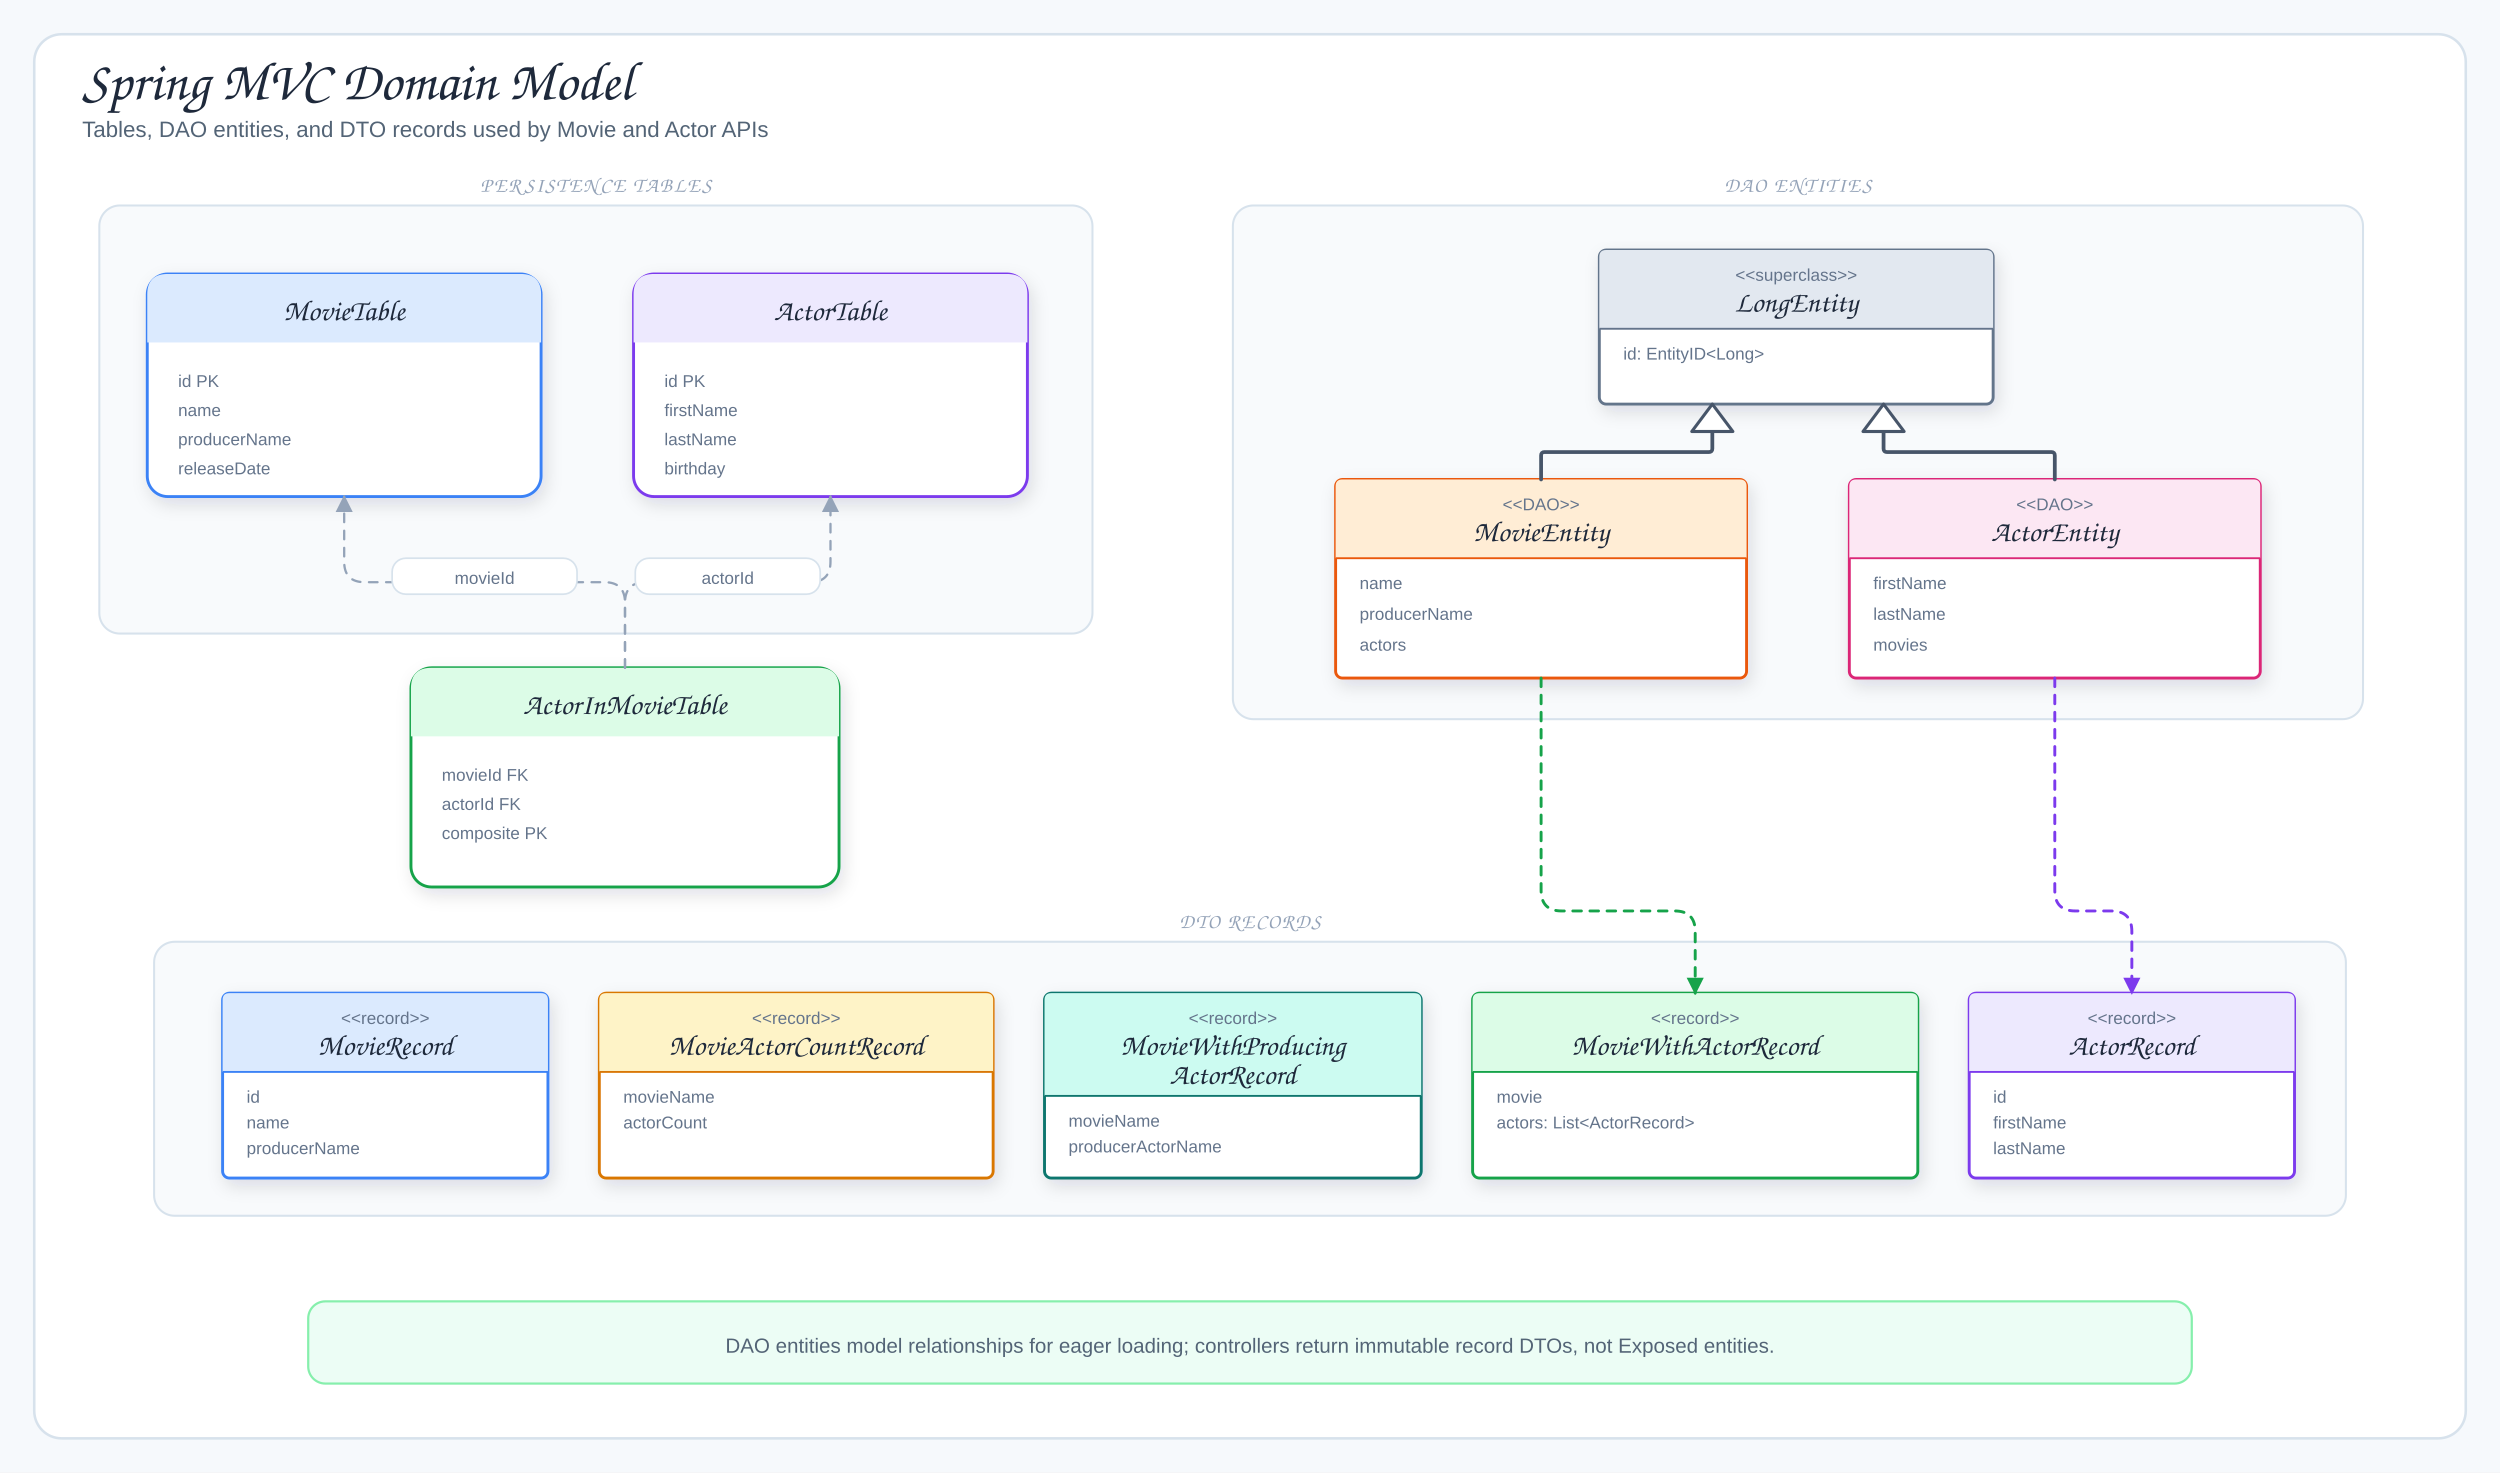
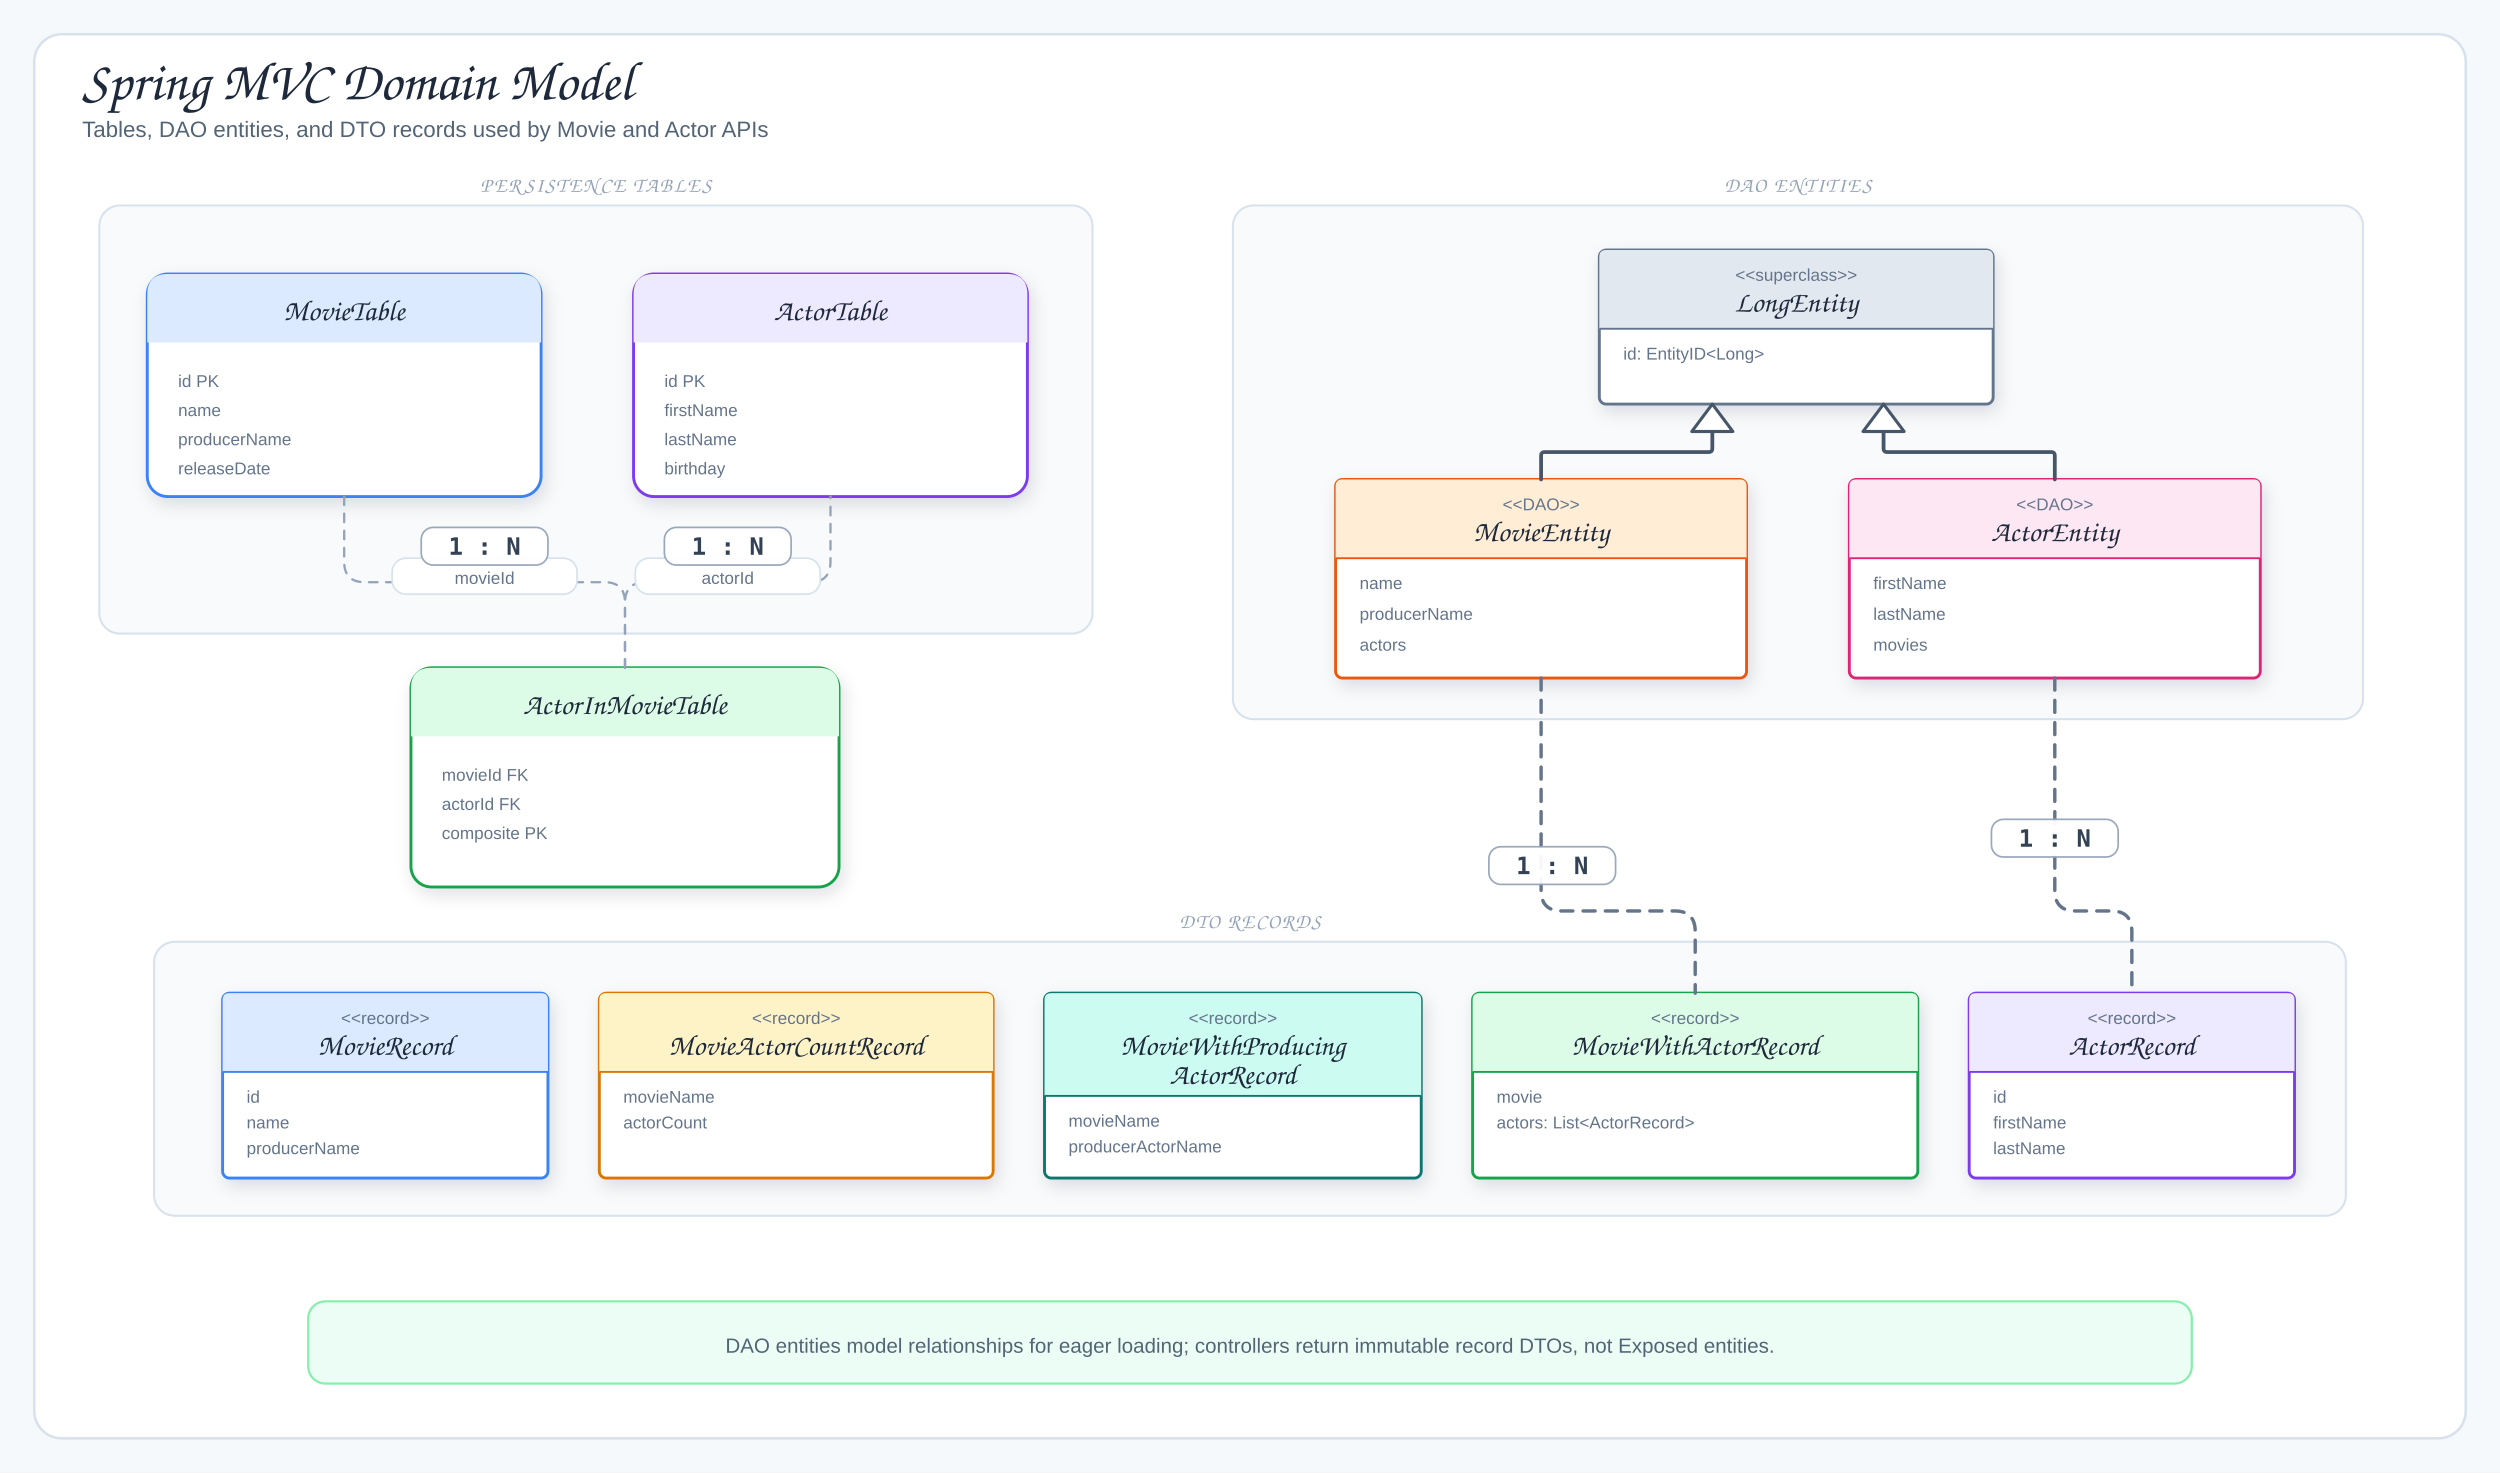
<svg xmlns="http://www.w3.org/2000/svg" viewBox="0 0 1460 860" width="1460" height="860" role="img" aria-label="Spring MVC Domain Model">
  <defs>
    <filter id="shadow" x="-10%" y="-10%" width="120%" height="130%">
      <feDropShadow dx="2" dy="4" stdDeviation="5" flood-color="#1f2937" flood-opacity="0.12" />
    </filter>
-     <marker id="arrow" viewBox="0 0 10 10" markerUnits="userSpaceOnUse" markerWidth="10" markerHeight="10" refX="9" refY="5" orient="auto">
-       <path d="M 0 0 L 10 5 L 0 10 Z" fill="#64748b" />
-     </marker>
-     <marker id="arrowSoft" viewBox="0 0 10 10" markerUnits="userSpaceOnUse" markerWidth="10" markerHeight="10" refX="9" refY="5" orient="auto">
-       <path d="M 0 0 L 10 5 L 0 10 Z" fill="#94a3b8" />
-     </marker>
-     <marker id="arrowGreen" viewBox="0 0 10 10" markerUnits="userSpaceOnUse" markerWidth="10" markerHeight="10" refX="9" refY="5" orient="auto">
-       <path d="M 0 0 L 10 5 L 0 10 Z" fill="#16a34a" />
-     </marker>
-     <marker id="arrowPurple" viewBox="0 0 10 10" markerUnits="userSpaceOnUse" markerWidth="10" markerHeight="10" refX="9" refY="5" orient="auto">
-       <path d="M 0 0 L 10 5 L 0 10 Z" fill="#7c3aed" />
-     </marker>
-     <marker id="inherit" viewBox="0 0 18 16" markerUnits="userSpaceOnUse" markerWidth="10" markerHeight="10" refX="9" refY="5" orient="auto">
-       <path d="M 0 0 L 10 5 L 0 10 Z" fill="#64748b" />
-     </marker>
    <style>
.canvas{fill:#f6f9fc}.frame{fill:#fff;stroke:#d7e2ec;stroke-width:1.5}
.title{font-family:"Architects Daughter","Comic Sans MS",cursive;font-size:32px;fill:#1e293b}
.subtitle,.detail{font-family:"Comic Mono","Comic Sans MS","Comic Sans","Comic Neue",Arial,sans-serif;fill:#536476}
.subtitle{font-size:13px}.detail{font-size:12px}.tiny{font-family:"Comic Mono","Comic Sans MS","Comic Sans","Comic Neue",Arial,sans-serif;font-size:10px;fill:#64748b}
.label{font-family:"Architects Daughter","Comic Sans MS",cursive;font-size:17px;fill:#1e293b}
.panelTitle{font-family:"Architects Daughter","Comic Sans MS",cursive;font-size:12px;letter-spacing:.08em;fill:#94a3b8}
.card{stroke-width:1.7;filter:url(#shadow)}.panel{fill:#f8fafc;stroke:#d7e2ec;stroke-width:1.2}
- .arrow{fill:none;stroke:#64748b;stroke-width:2;stroke-linecap:round;stroke-linejoin:round;marker-end:url(#arrow)}
- .softArrow{fill:none;stroke:#94a3b8;stroke-width:1.35;stroke-dasharray:5 5;stroke-linecap:round;stroke-linejoin:round;marker-end:url(#arrowSoft)}
- .movieMap{fill:none;stroke:#16a34a;stroke-width:1.7;stroke-dasharray:5 5;stroke-linecap:round;stroke-linejoin:round;marker-end:url(#arrowGreen)}
- .actorMap{fill:none;stroke:#7c3aed;stroke-width:1.7;stroke-dasharray:5 5;stroke-linecap:round;stroke-linejoin:round;marker-end:url(#arrowPurple)}
+ .arrow{fill:none;stroke:#64748b;stroke-width:2;stroke-linecap:round;stroke-linejoin:round}
+ .softArrow{fill:none;stroke:#94a3b8;stroke-width:1.35;stroke-dasharray:5 5;stroke-linecap:round;stroke-linejoin:round}
+ .movieMap{fill:none;stroke:#16a34a;stroke-width:1.7;stroke-dasharray:5 5;stroke-linecap:round;stroke-linejoin:round}
+ .actorMap{fill:none;stroke:#7c3aed;stroke-width:1.7;stroke-dasharray:5 5;stroke-linecap:round;stroke-linejoin:round}
.lifeline{fill:none;stroke:#94a3b8;stroke-width:1.5;stroke-dasharray:5 5;stroke-linecap:round;stroke-linejoin:round}
.inherit{fill:none;stroke:#475569;stroke-width:2.2;stroke-linecap:round;stroke-linejoin:round}
.inheritHead{fill:#fff;stroke:#475569;stroke-width:1.8;stroke-linejoin:round}
+ 
+   .cardinalityBox{fill:#ffffff;stroke:#94a3b8;stroke-width:1;rx:7;opacity:.94}
+   .cardinalityLabel{font-family:"Comic Mono", "SFMono-Regular", monospace;font-size:14px;font-weight:700;fill:#334155}
+ .erdRelation{fill:none;stroke:#64748b;stroke-width:2;stroke-linecap:round;stroke-linejoin:round;stroke-dasharray:7 6}
</style>
  </defs>
  <rect width="1460" height="860" class="canvas" />
  <rect x="20" y="20" width="1420" height="820" rx="16" class="frame" />
  <text x="48" y="58" class="title">Spring MVC Domain Model</text>
  <text x="48" y="80" class="subtitle">Tables, DAO entities, and DTO records used by Movie and Actor APIs</text>
  <rect x="58" y="120" width="580" height="250" rx="12" class="panel" />
  <text x="348" y="112" class="panelTitle" text-anchor="middle">PERSISTENCE TABLES</text>
  <rect x="86" y="160" width="230" height="130" rx="12" fill="#fff" stroke="#3b82f6" class="card" />
  <path d="M86,200 L86,172 Q86,160 98,160 L304,160 Q316,160 316,172 L316,200 Z" fill="#dbeafe" />
  <text x="201" y="187" class="label" text-anchor="middle">MovieTable</text>
  <text x="104" y="226" class="tiny">id PK</text>
  <text x="104" y="243" class="tiny">name</text>
  <text x="104" y="260" class="tiny">producerName</text>
  <text x="104" y="277" class="tiny">releaseDate</text>
  <rect x="370" y="160" width="230" height="130" rx="12" fill="#fff" stroke="#7c3aed" class="card" />
  <path d="M370,200 L370,172 Q370,160 382,160 L588,160 Q600,160 600,172 L600,200 Z" fill="#ede9fe" />
  <text x="485" y="187" class="label" text-anchor="middle">ActorTable</text>
  <text x="388" y="226" class="tiny">id PK</text>
  <text x="388" y="243" class="tiny">firstName</text>
  <text x="388" y="260" class="tiny">lastName</text>
  <text x="388" y="277" class="tiny">birthday</text>
  <rect x="240" y="390" width="250" height="128" rx="12" fill="#fff" stroke="#16a34a" class="card" />
  <path d="M240,430 L240,402 Q240,390 252,390 L478,390 Q490,390 490,402 L490,430 Z" fill="#dcfce7" />
  <text x="365" y="417" class="label" text-anchor="middle">ActorInMovieTable</text>
  <text x="258" y="456" class="tiny">movieId FK</text>
  <text x="258" y="473" class="tiny">actorId FK</text>
  <text x="258" y="490" class="tiny">composite PK</text>
  <rect x="720" y="120" width="660" height="300" rx="12" class="panel" />
  <text x="1050" y="112" class="panelTitle" text-anchor="middle">DAO ENTITIES</text>
  <rect x="934" y="146" width="230" height="90" rx="4" fill="#fff" stroke="#64748b" class="card" />
  <path d="M934,192 L934,150 Q934,146 938,146 L1160,146 Q1164,146 1164,150 L1164,192 Z" fill="#e2e8f0" />
  <text x="1049" y="164" class="tiny" text-anchor="middle">&lt;&lt;superclass&gt;&gt;</text>
  <text x="1049" y="182" class="label" text-anchor="middle">LongEntity</text>
  <path d="M934,192 H1164" stroke="#64748b" stroke-width="1.1" />
  <text x="948" y="210" class="tiny">id: EntityID&lt;Long&gt;</text>
  <rect x="780" y="280" width="240" height="116" rx="4" fill="#fff" stroke="#ea580c" class="card" />
  <path d="M780,326 L780,284 Q780,280 784,280 L1016,280 Q1020,280 1020,284 L1020,326 Z" fill="#ffedd5" />
  <text x="900" y="298" class="tiny" text-anchor="middle">&lt;&lt;DAO&gt;&gt;</text>
  <text x="900" y="316" class="label" text-anchor="middle">MovieEntity</text>
  <path d="M780,326 H1020" stroke="#ea580c" stroke-width="1.1" />
  <text x="794" y="344" class="tiny">name</text>
  <text x="794" y="362" class="tiny">producerName</text>
  <text x="794" y="380" class="tiny">actors</text>
  <rect x="1080" y="280" width="240" height="116" rx="4" fill="#fff" stroke="#db2777" class="card" />
  <path d="M1080,326 L1080,284 Q1080,280 1084,280 L1316,280 Q1320,280 1320,284 L1320,326 Z" fill="#fce7f3" />
  <text x="1200" y="298" class="tiny" text-anchor="middle">&lt;&lt;DAO&gt;&gt;</text>
  <text x="1200" y="316" class="label" text-anchor="middle">ActorEntity</text>
  <path d="M1080,326 H1320" stroke="#db2777" stroke-width="1.1" />
  <text x="1094" y="344" class="tiny">firstName</text>
  <text x="1094" y="362" class="tiny">lastName</text>
  <text x="1094" y="380" class="tiny">movies</text>
  <path d="M900 280 V266 Q900 264 902 264 H998 Q1000 264 1000 262 V252" class="inherit" />
  <path d="M1000,236 L988,252 L1012,252 Z" class="inheritHead" stroke-dasharray="none" style="stroke-dasharray:none!important" />
  <path d="M1200 280 V266 Q1200 264 1198 264 H1102 Q1100 264 1100 262 V252" class="inherit" />
  <path d="M1100,236 L1088,252 L1112,252 Z" class="inheritHead" stroke-dasharray="none" style="stroke-dasharray:none!important" />
  <rect x="90" y="550" width="1280" height="160" rx="12" class="panel" />
  <text x="730" y="542" class="panelTitle" text-anchor="middle">DTO RECORDS</text>
  <rect x="130" y="580" width="190" height="108" rx="4" fill="#fff" stroke="#3b82f6" class="card" />
  <path d="M130,626 L130,584 Q130,580 134,580 L316,580 Q320,580 320,584 L320,626 Z" fill="#dbeafe" />
  <text x="225" y="598" class="tiny" text-anchor="middle">&lt;&lt;record&gt;&gt;</text>
  <text x="225" y="616" class="label" text-anchor="middle">MovieRecord</text>
  <path d="M130,626 H320" stroke="#3b82f6" stroke-width="1.1" />
  <text x="144" y="644" class="tiny">id</text>
  <text x="144" y="659" class="tiny">name</text>
  <text x="144" y="674" class="tiny">producerName</text>
  <rect x="350" y="580" width="230" height="108" rx="4" fill="#fff" stroke="#d97706" class="card" />
  <path d="M350,626 L350,584 Q350,580 354,580 L576,580 Q580,580 580,584 L580,626 Z" fill="#fef3c7" />
  <text x="465" y="598" class="tiny" text-anchor="middle">&lt;&lt;record&gt;&gt;</text>
  <text x="465" y="616" class="label" text-anchor="middle">MovieActorCountRecord</text>
  <path d="M350,626 H580" stroke="#d97706" stroke-width="1.1" />
  <text x="364" y="644" class="tiny">movieName</text>
  <text x="364" y="659" class="tiny">actorCount</text>
  <rect x="610" y="580" width="220" height="108" rx="4" fill="#fff" stroke="#0f766e" class="card" />
  <path d="M610,640 L610,584 Q610,580 614,580 L826,580 Q830,580 830,584 L830,640 Z" fill="#ccfbf1" />
  <text x="720" y="598" class="tiny" text-anchor="middle">&lt;&lt;record&gt;&gt;</text>
  <text x="720" y="616" class="label" text-anchor="middle">MovieWithProducing</text>
  <text x="720" y="633" class="label" text-anchor="middle">ActorRecord</text>
  <path d="M610,640 H830" stroke="#0f766e" stroke-width="1.1" />
  <text x="624" y="658" class="tiny">movieName</text>
  <text x="624" y="673" class="tiny">producerActorName</text>
  <rect x="860" y="580" width="260" height="108" rx="4" fill="#fff" stroke="#16a34a" class="card" />
  <path d="M860,626 L860,584 Q860,580 864,580 L1116,580 Q1120,580 1120,584 L1120,626 Z" fill="#dcfce7" />
  <text x="990" y="598" class="tiny" text-anchor="middle">&lt;&lt;record&gt;&gt;</text>
  <text x="990" y="616" class="label" text-anchor="middle">MovieWithActorRecord</text>
  <path d="M860,626 H1120" stroke="#16a34a" stroke-width="1.1" />
  <text x="874" y="644" class="tiny">movie</text>
  <text x="874" y="659" class="tiny">actors: List&lt;ActorRecord&gt;</text>
  <rect x="1150" y="580" width="190" height="108" rx="4" fill="#fff" stroke="#7c3aed" class="card" />
  <path d="M1150,626 L1150,584 Q1150,580 1154,580 L1336,580 Q1340,580 1340,584 L1340,626 Z" fill="#ede9fe" />
  <text x="1245" y="598" class="tiny" text-anchor="middle">&lt;&lt;record&gt;&gt;</text>
  <text x="1245" y="616" class="label" text-anchor="middle">ActorRecord</text>
  <path d="M1150,626 H1340" stroke="#7c3aed" stroke-width="1.1" />
  <text x="1164" y="644" class="tiny">id</text>
  <text x="1164" y="659" class="tiny">firstName</text>
  <text x="1164" y="674" class="tiny">lastName</text>
  <path d="M365 390 V352 Q365 340 353 340 H213 Q201 340 201 328 V290" class="softArrow arrow" />
  <rect x="229" y="326" width="108" height="21" rx="8" fill="#fff" stroke="#d7e2ec" />
  <text x="283" y="341" class="tiny" text-anchor="middle">movieId</text>
  <path d="M365 390 V352 Q365 340 377 340 H473 Q485 340 485 328 V290" class="softArrow arrow" />
  <rect x="371" y="326" width="108" height="21" rx="8" fill="#fff" stroke="#d7e2ec" />
  <text x="425" y="341" class="tiny" text-anchor="middle">actorId</text>
-   <path d="M900 396 V520 Q900 532 912 532 H978 Q990 532 990 544 V580" class="movieMap edge" />
-   <path d="M1200 396 V520 Q1200 532 1212 532 H1233 Q1245 532 1245 544 V580" class="actorMap edge" />
+   <path d="M900 396 V520 Q900 532 912 532 H978 Q990 532 990 544 V580" class="movieMap erdRelation" />
+   <path d="M1200 396 V520 Q1200 532 1212 532 H1233 Q1245 532 1245 544 V580" class="actorMap erdRelation" />
  <rect x="180" y="760" width="1100" height="48" rx="10" fill="#ecfdf5" stroke="#86efac" stroke-width="1.3" />
  <text x="730" y="790" class="detail" text-anchor="middle">DAO entities model relationships for eager loading; controllers return immutable record DTOs, not Exposed entities.</text>
+   <g class="cardinality" data-cardinality="1 : N">
+     <rect class="cardinalityBox" x="246.0" y="308.0" width="74" height="22" />
+     <text class="cardinalityLabel" x="283.0" y="324.0" text-anchor="middle">1 : N</text>
+   </g>
+   <g class="cardinality" data-cardinality="1 : N">
+     <rect class="cardinalityBox" x="388.0" y="308.0" width="74" height="22" />
+     <text class="cardinalityLabel" x="425.0" y="324.0" text-anchor="middle">1 : N</text>
+   </g>
+   <g class="cardinality" data-cardinality="1 : N">
+     <rect class="cardinalityBox" x="869.5" y="494.5" width="74" height="22" />
+     <text class="cardinalityLabel" x="906.5" y="510.5" text-anchor="middle">1 : N</text>
+   </g>
+   <g class="cardinality" data-cardinality="1 : N">
+     <rect class="cardinalityBox" x="1163.0" y="478.5" width="74" height="22" />
+     <text class="cardinalityLabel" x="1200.0" y="494.5" text-anchor="middle">1 : N</text>
+   </g>
</svg>
